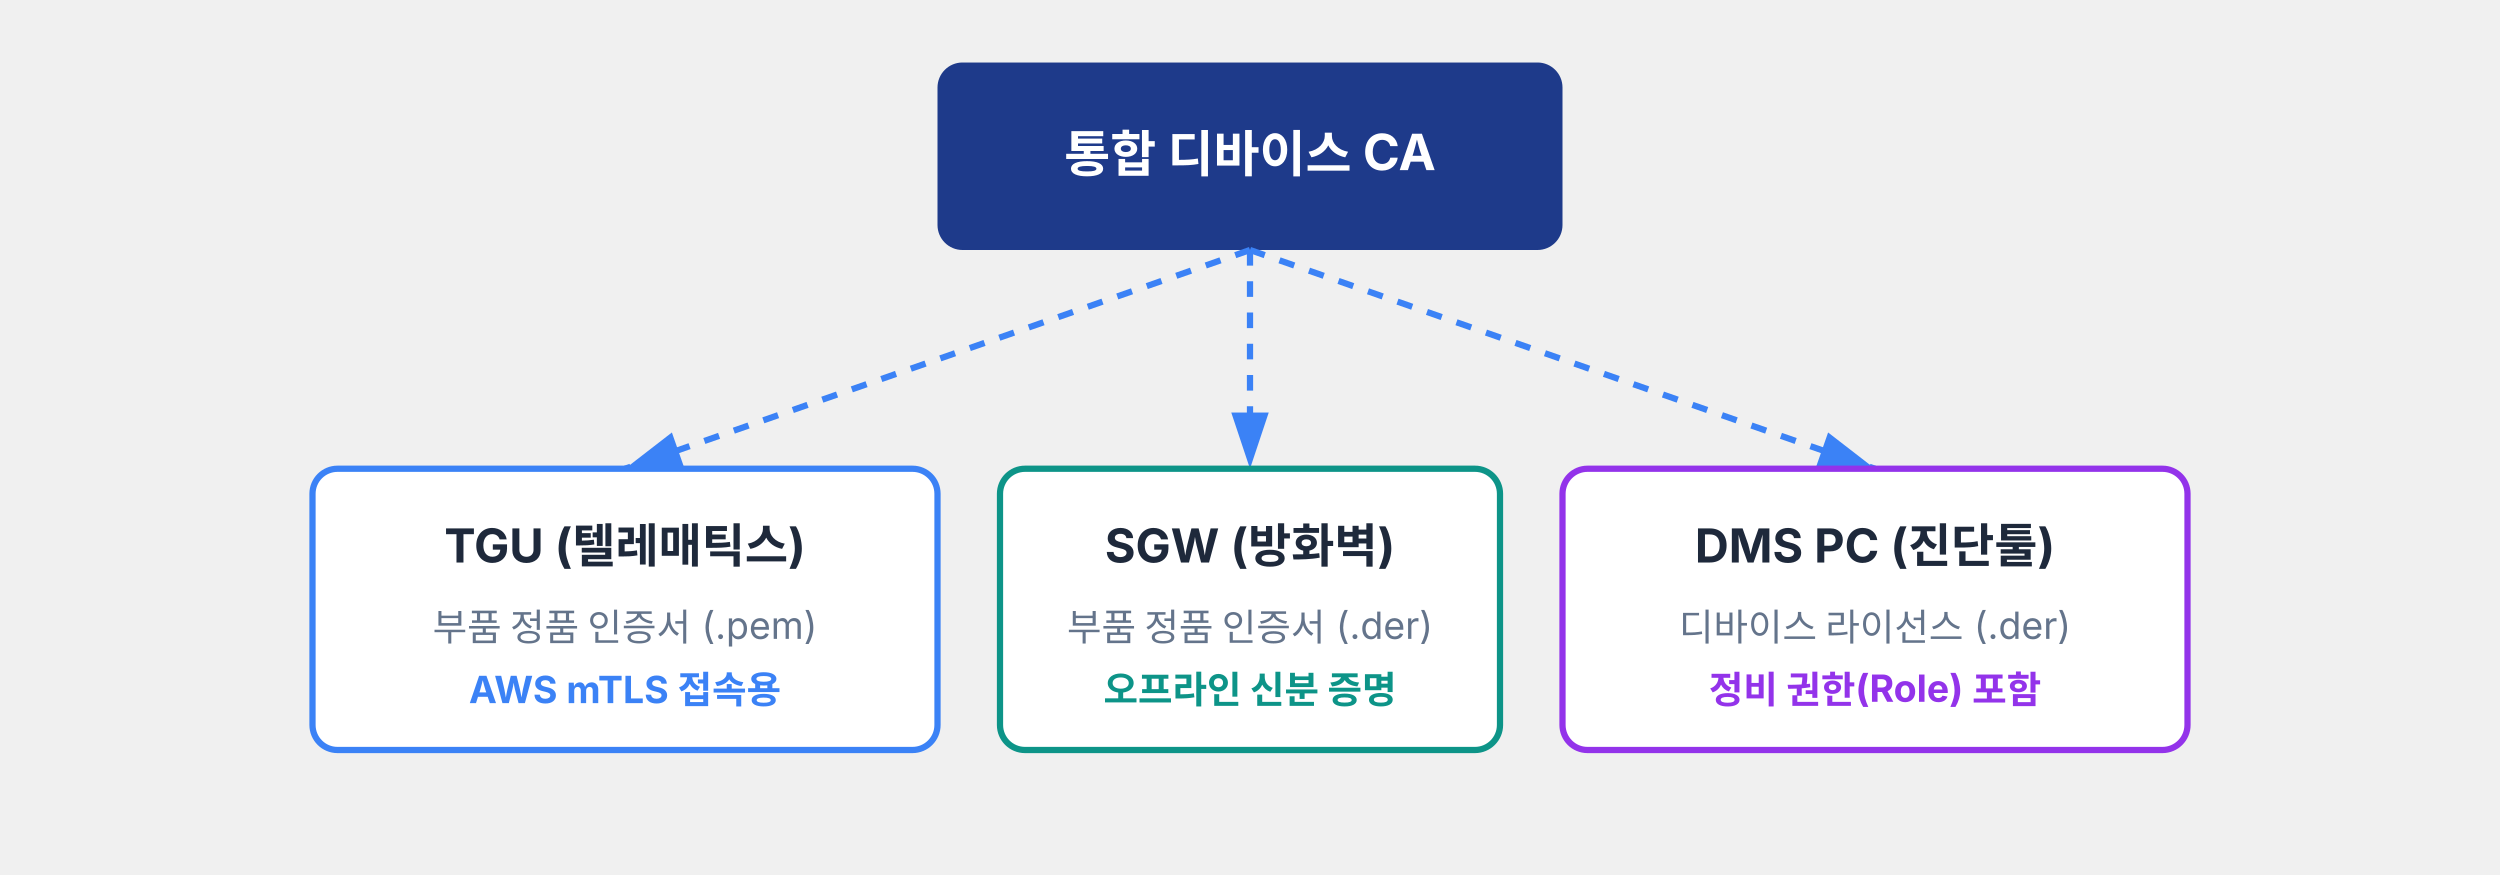
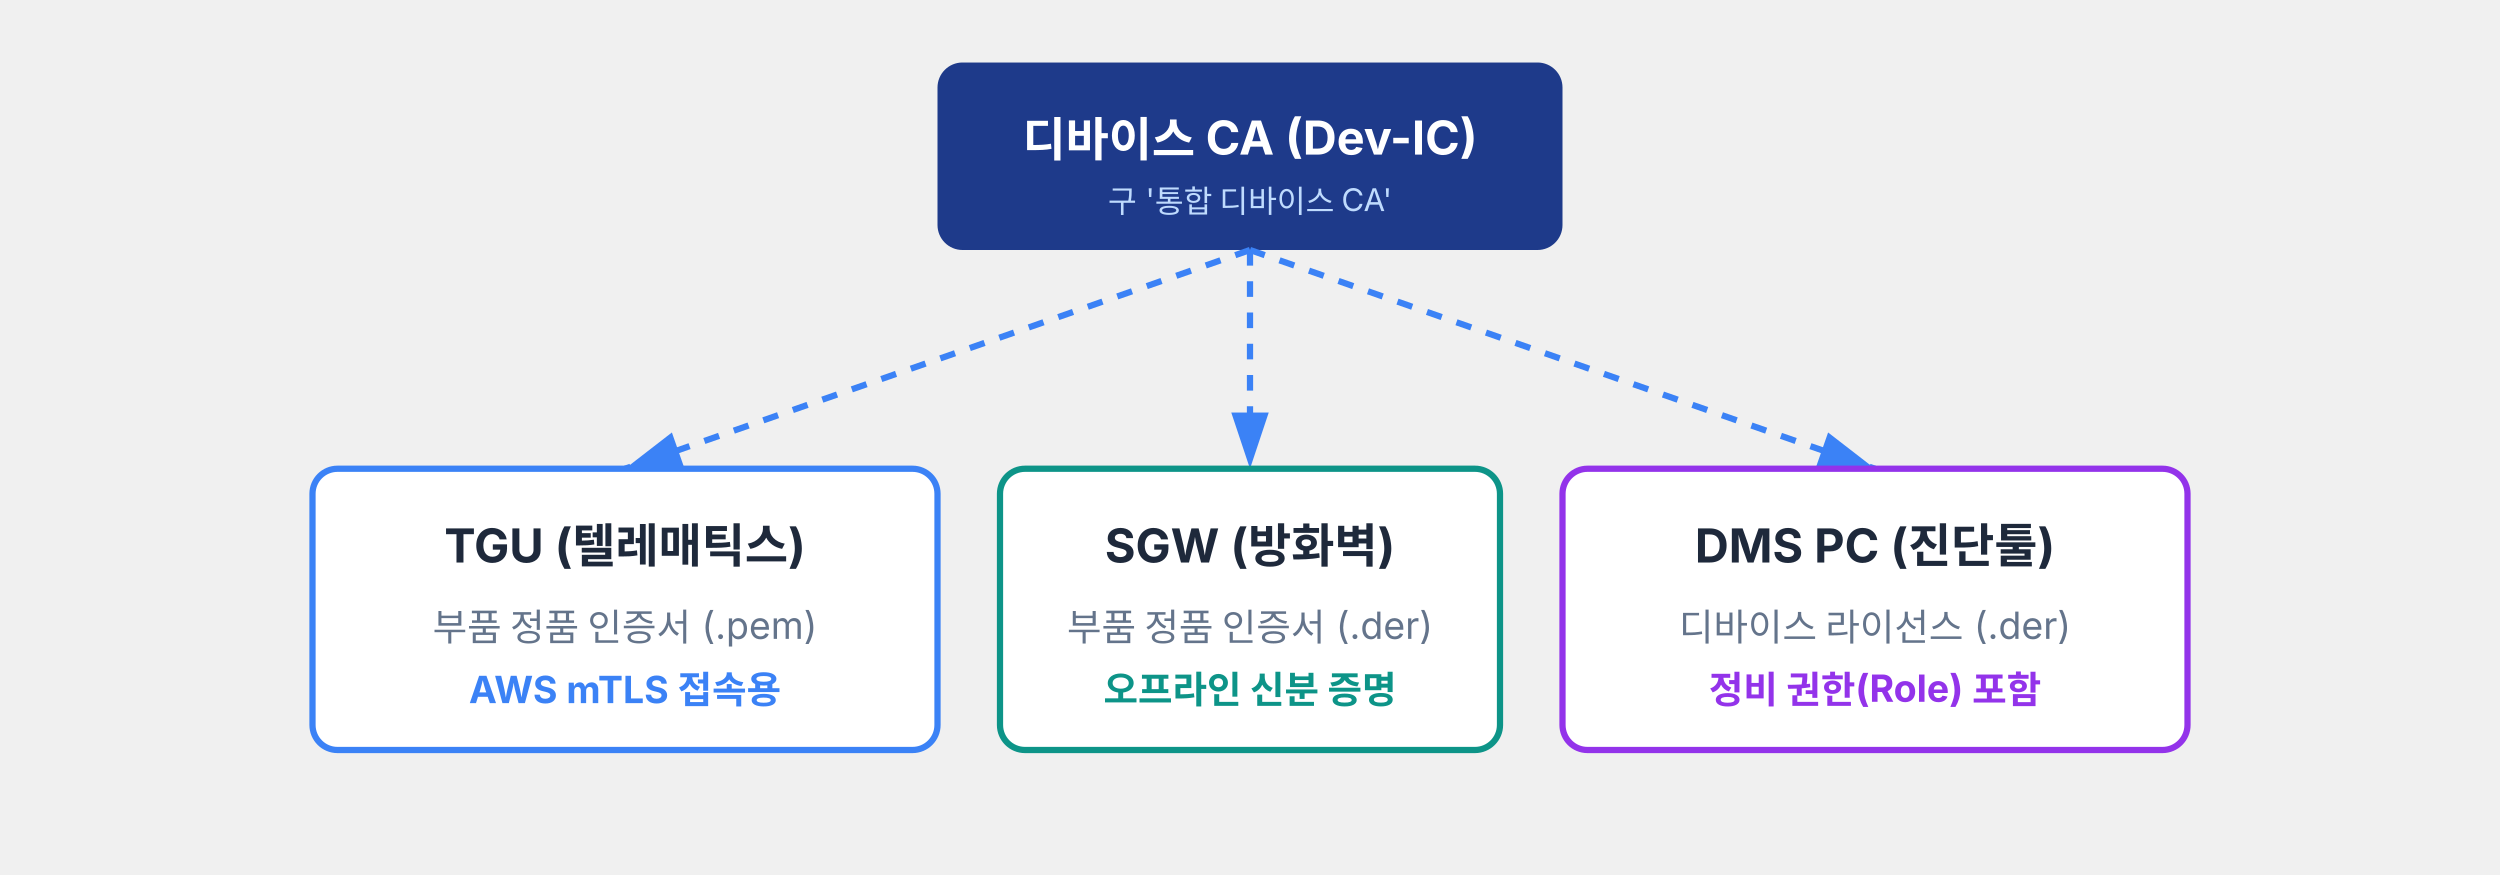
<svg xmlns="http://www.w3.org/2000/svg" viewBox="0 0 800 280" width="800" height="280" font-family="Inter, sans-serif">
  <rect x="300" y="20" width="200" height="60" rx="8" fill="#1e3a8a" />
-   <text x="400" y="55" fill="white" font-size="16" font-weight="bold" text-anchor="middle">통합 디바이스 CA</text>
+   <text x="400" y="50" fill="white" font-size="15" font-weight="bold" text-anchor="middle">디바이스 CA (Dev-IC)</text>
+   <text x="400" y="68" fill="#bfdbfe" font-size="10" text-anchor="middle">구 '통합 디바이스 CA'</text>
  <path d="M 400 80 L 200 150" stroke="#3b82f6" stroke-width="2" marker-end="url(#arrow1)" fill="none" stroke-dasharray="5,5" />
  <path d="M 400 80 L 400 150" stroke="#3b82f6" stroke-width="2" marker-end="url(#arrow1)" fill="none" stroke-dasharray="5,5" />
  <path d="M 400 80 L 600 150" stroke="#3b82f6" stroke-width="2" marker-end="url(#arrow1)" fill="none" stroke-dasharray="5,5" />
  <rect x="100" y="150" width="200" height="90" rx="8" fill="#ffffff" stroke="#3b82f6" stroke-width="2" />
  <text x="200" y="180" fill="#1e293b" font-size="15" font-weight="bold" text-anchor="middle">TGU (텔레매틱스)</text>
  <text x="200" y="205" fill="#64748b" font-size="12" text-anchor="middle">부품 정품 인증서 (.pem)</text>
  <text x="200" y="225" fill="#3b82f6" font-size="12" font-weight="bold" text-anchor="middle">AWS mTLS 접속용</text>
  <rect x="320" y="150" width="160" height="90" rx="8" fill="#ffffff" stroke="#0d9488" stroke-width="2" />
  <text x="400" y="180" fill="#1e293b" font-size="15" font-weight="bold" text-anchor="middle">SGW (방화벽)</text>
  <text x="400" y="205" fill="#64748b" font-size="12" text-anchor="middle">부품 정품 인증서 (.der)</text>
  <text x="400" y="225" fill="#0d9488" font-size="12" font-weight="bold" text-anchor="middle">오프라인 신분 증명</text>
  <rect x="500" y="150" width="200" height="90" rx="8" fill="#ffffff" stroke="#9333ea" stroke-width="2" />
  <text x="600" y="180" fill="#1e293b" font-size="15" font-weight="bold" text-anchor="middle">DMS PC (진단툴)</text>
  <text x="600" y="205" fill="#64748b" font-size="12" text-anchor="middle">디바이스 라이선스 (.der)</text>
  <text x="600" y="225" fill="#9333ea" font-size="12" font-weight="bold" text-anchor="middle">정비 권한(Role) 포함</text>
  <defs>
    <marker id="arrow1" markerWidth="10" markerHeight="10" refX="9" refY="3" orient="auto" markerUnits="strokeWidth">
      <path d="M0,0 L0,6 L9,3 z" fill="#3b82f6" />
    </marker>
  </defs>
</svg>
